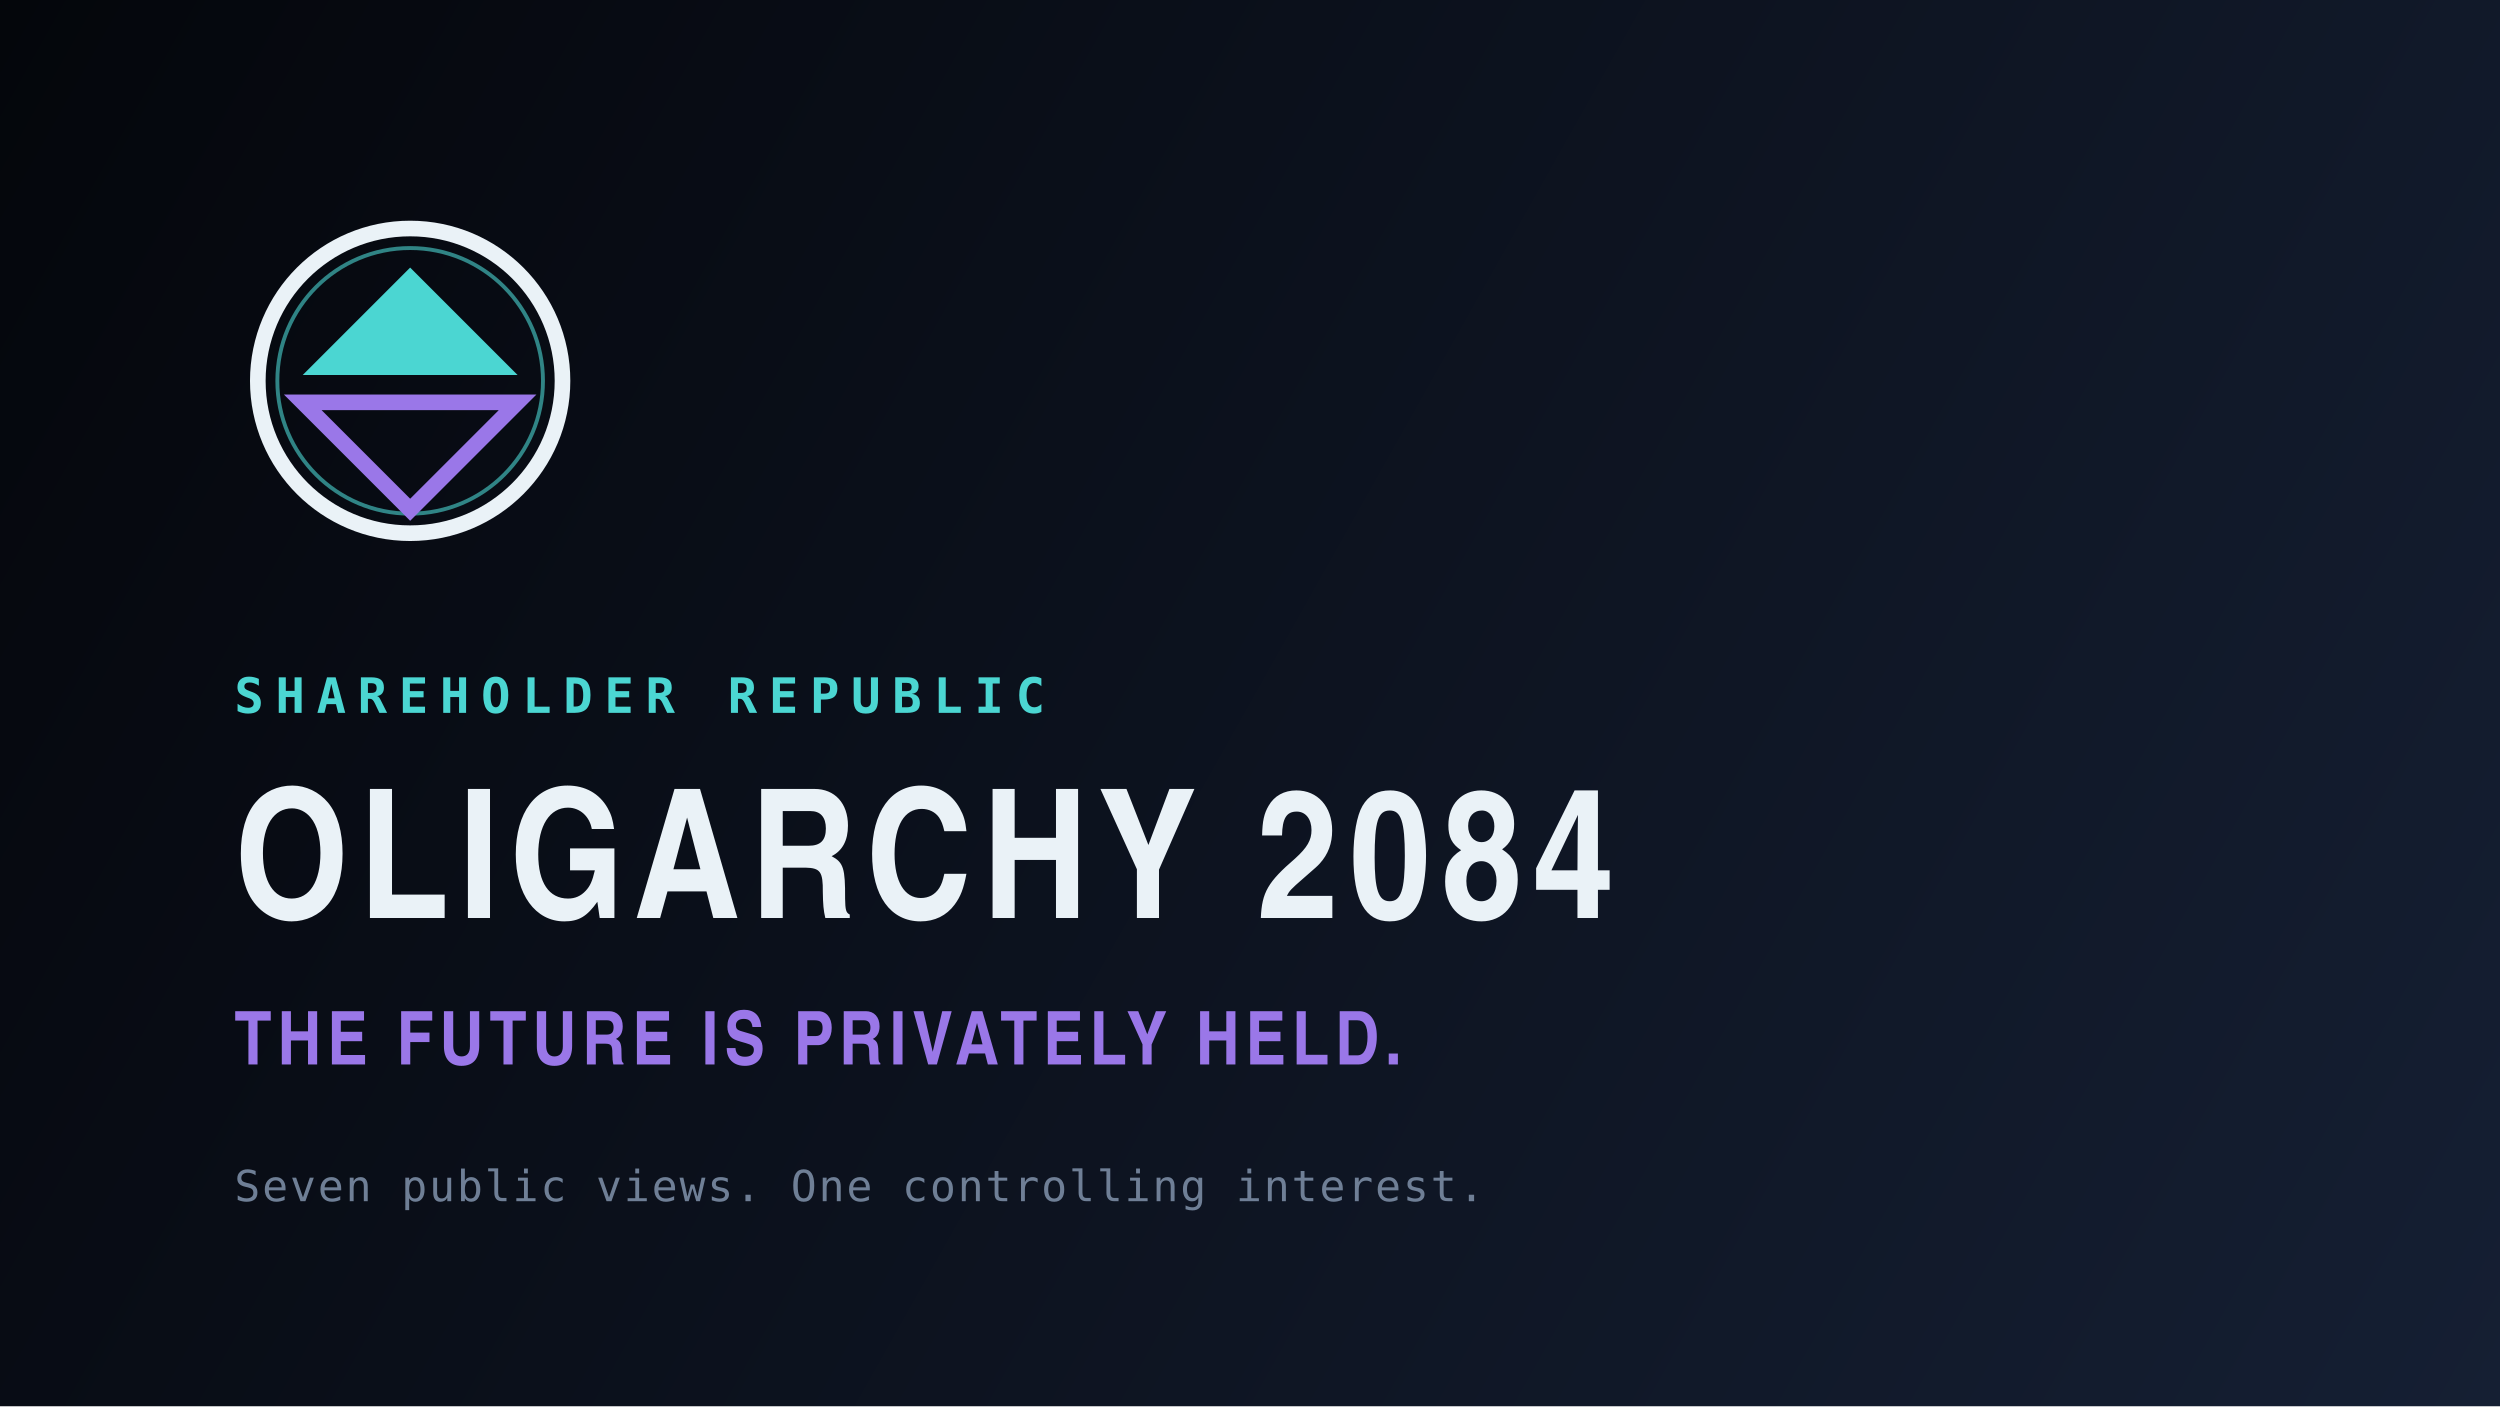
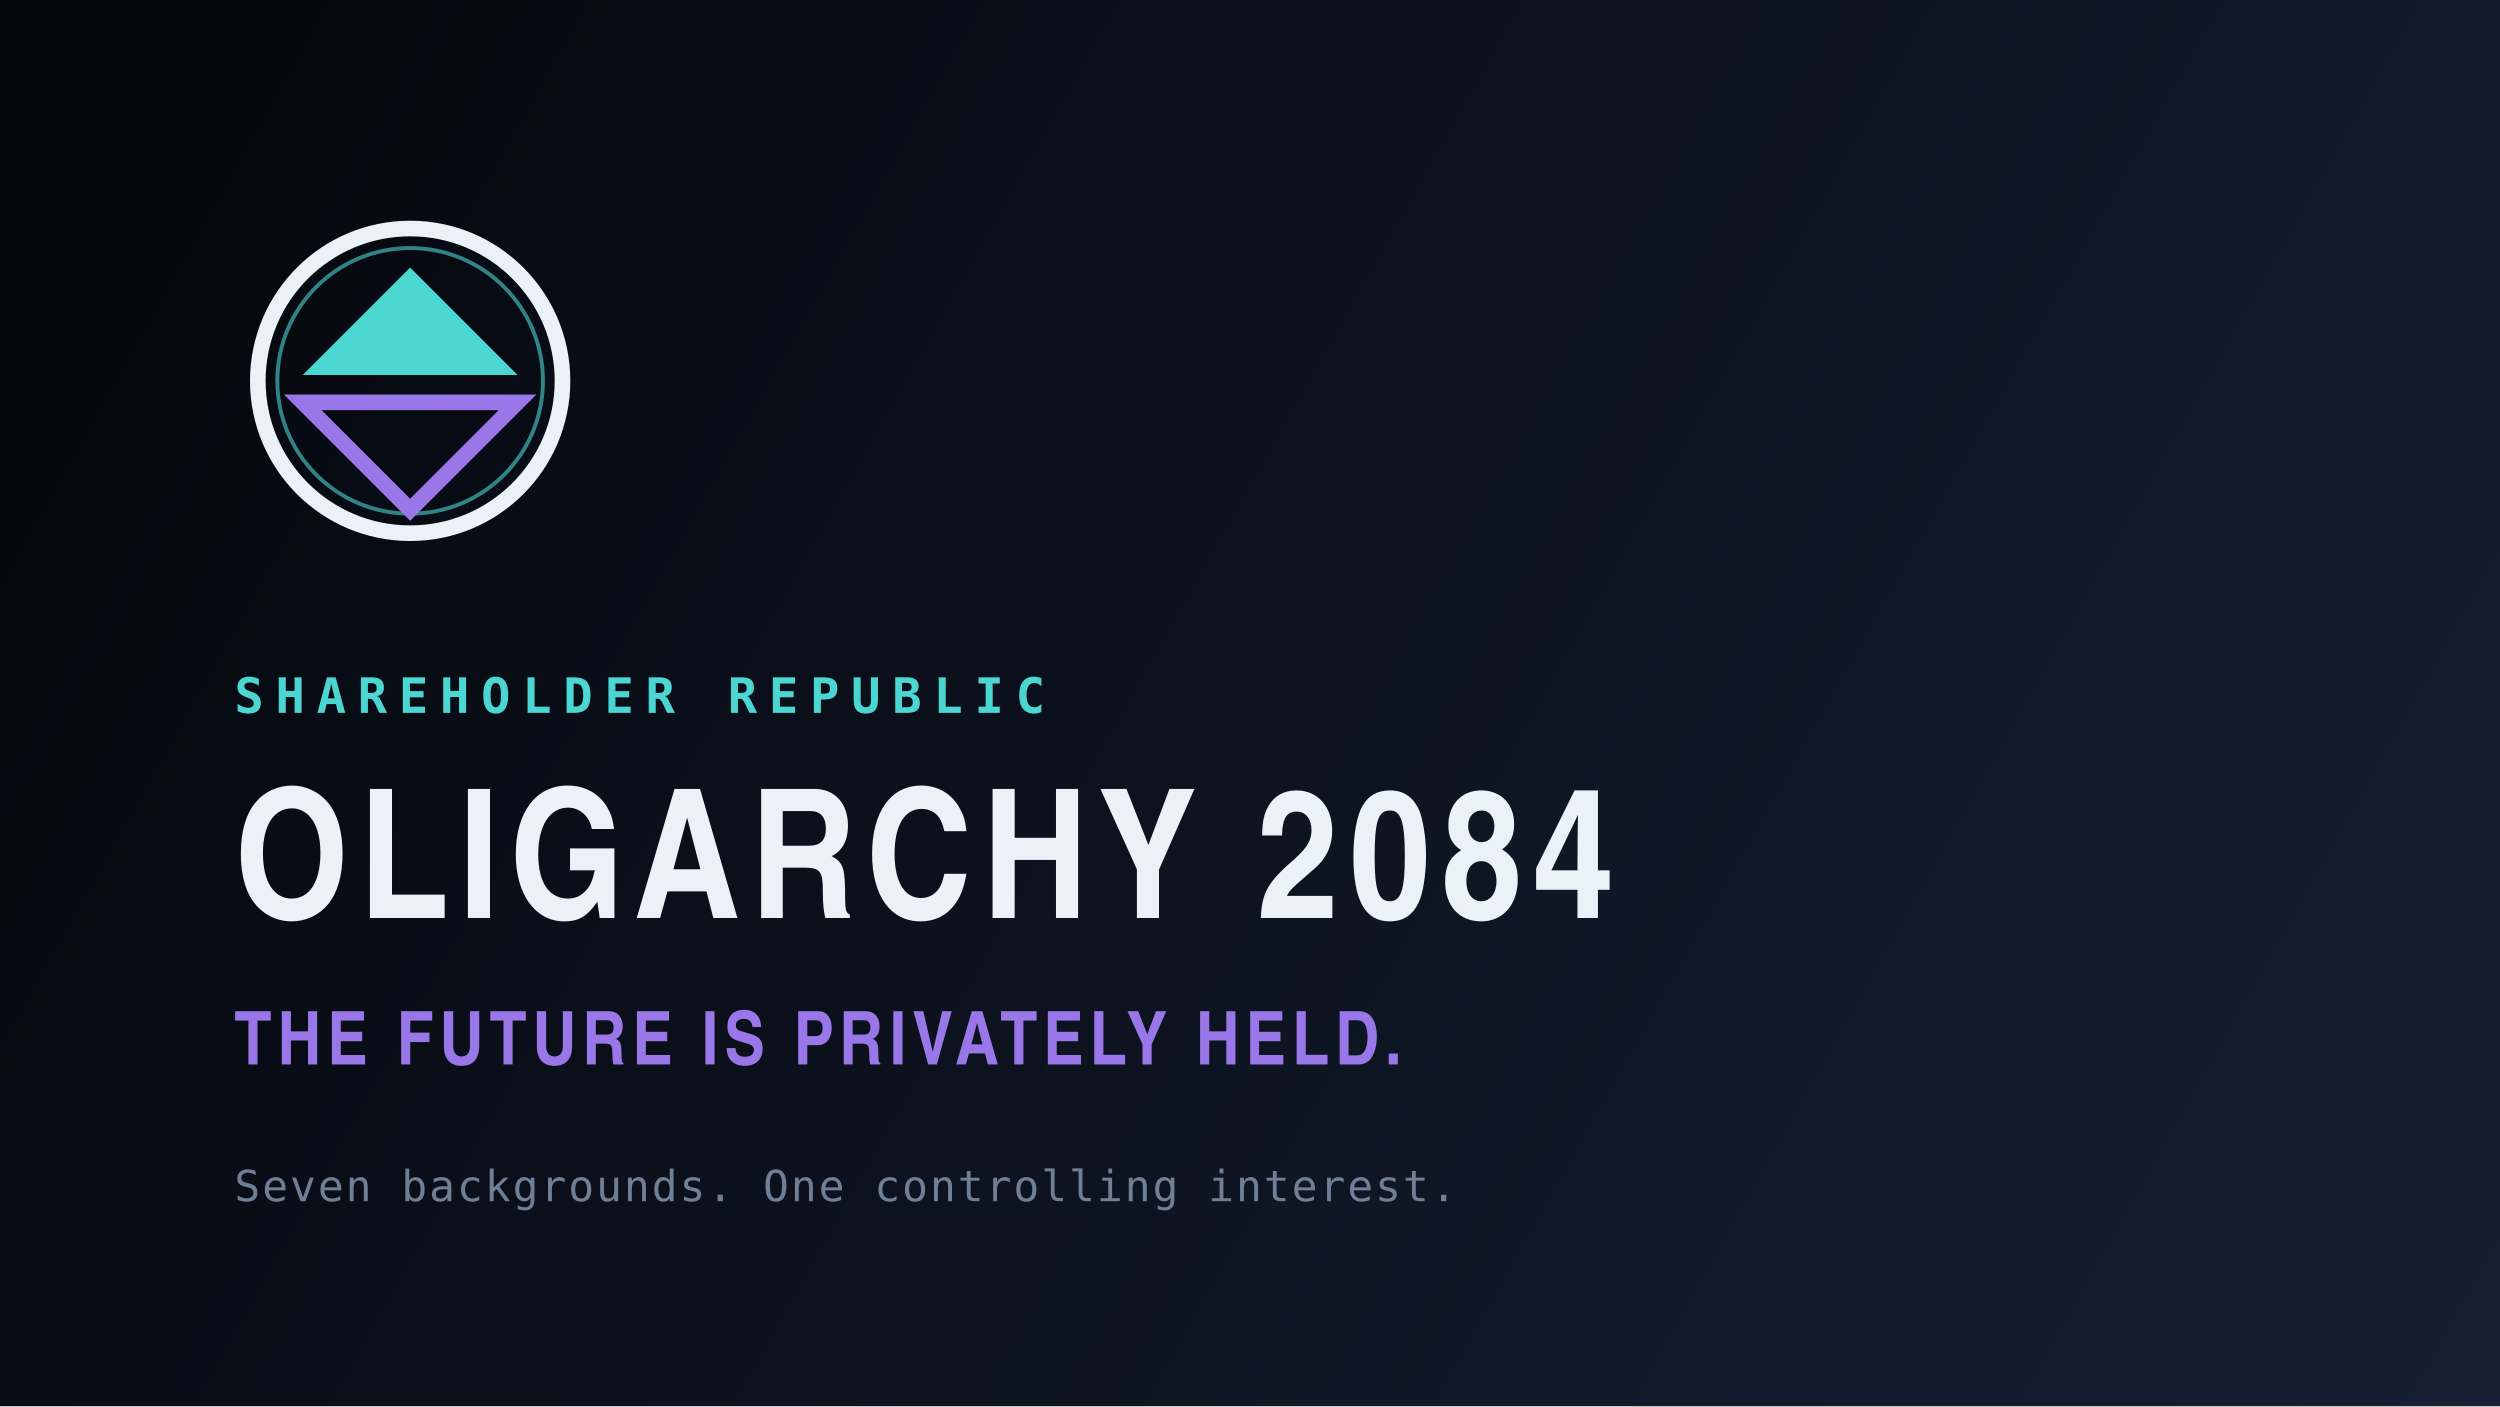
<svg xmlns="http://www.w3.org/2000/svg" width="1280" height="720" viewBox="0 0 1280 720">
  <defs>
    <linearGradient id="bg" x1="0" y1="0" x2="1280" y2="720" gradientUnits="userSpaceOnUse">
      <stop stop-color="#04060B" />
      <stop offset="1" stop-color="#151F33" />
    </linearGradient>
  </defs>
  <rect width="1280" height="720" fill="url(#bg)" />
  <g transform="translate(120 105)">
    <circle cx="90" cy="90" r="78" fill="none" stroke="#EAF2F7" stroke-width="8" />
    <circle cx="90" cy="90" r="68" fill="none" stroke="#4BD6D2" stroke-width="2" opacity="0.6" />
    <path d="M90 32 145 87H35Z" fill="#4BD6D2" />
    <path d="M35 101h110L90 156Z" fill="none" stroke="#9A77E8" stroke-width="8" />
  </g>
  <text x="120" y="365" fill="#4BD6D2" font-family="JetBrains Mono, monospace" font-size="25" font-weight="600" letter-spacing="6">SHAREHOLDER REPUBLIC</text>
  <text x="120" y="470" fill="#EAF2F7" font-family="Nimbus Sans Narrow, sans-serif" font-size="92" font-weight="700" letter-spacing="5">OLIGARCHY 2084</text>
  <text x="120" y="545" fill="#9A77E8" font-family="Nimbus Sans Narrow, sans-serif" font-size="38" font-weight="700" letter-spacing="3">THE FUTURE IS PRIVATELY HELD.</text>
-   <text x="120" y="615" fill="#6F7F96" font-family="JetBrains Mono, monospace" font-size="22" letter-spacing="1">Seven public views. One controlling interest.</text>
+   <text x="120" y="615" fill="#6F7F96" font-family="JetBrains Mono, monospace" font-size="22" letter-spacing="1">Seven backgrounds. One controlling interest.</text>
</svg>
